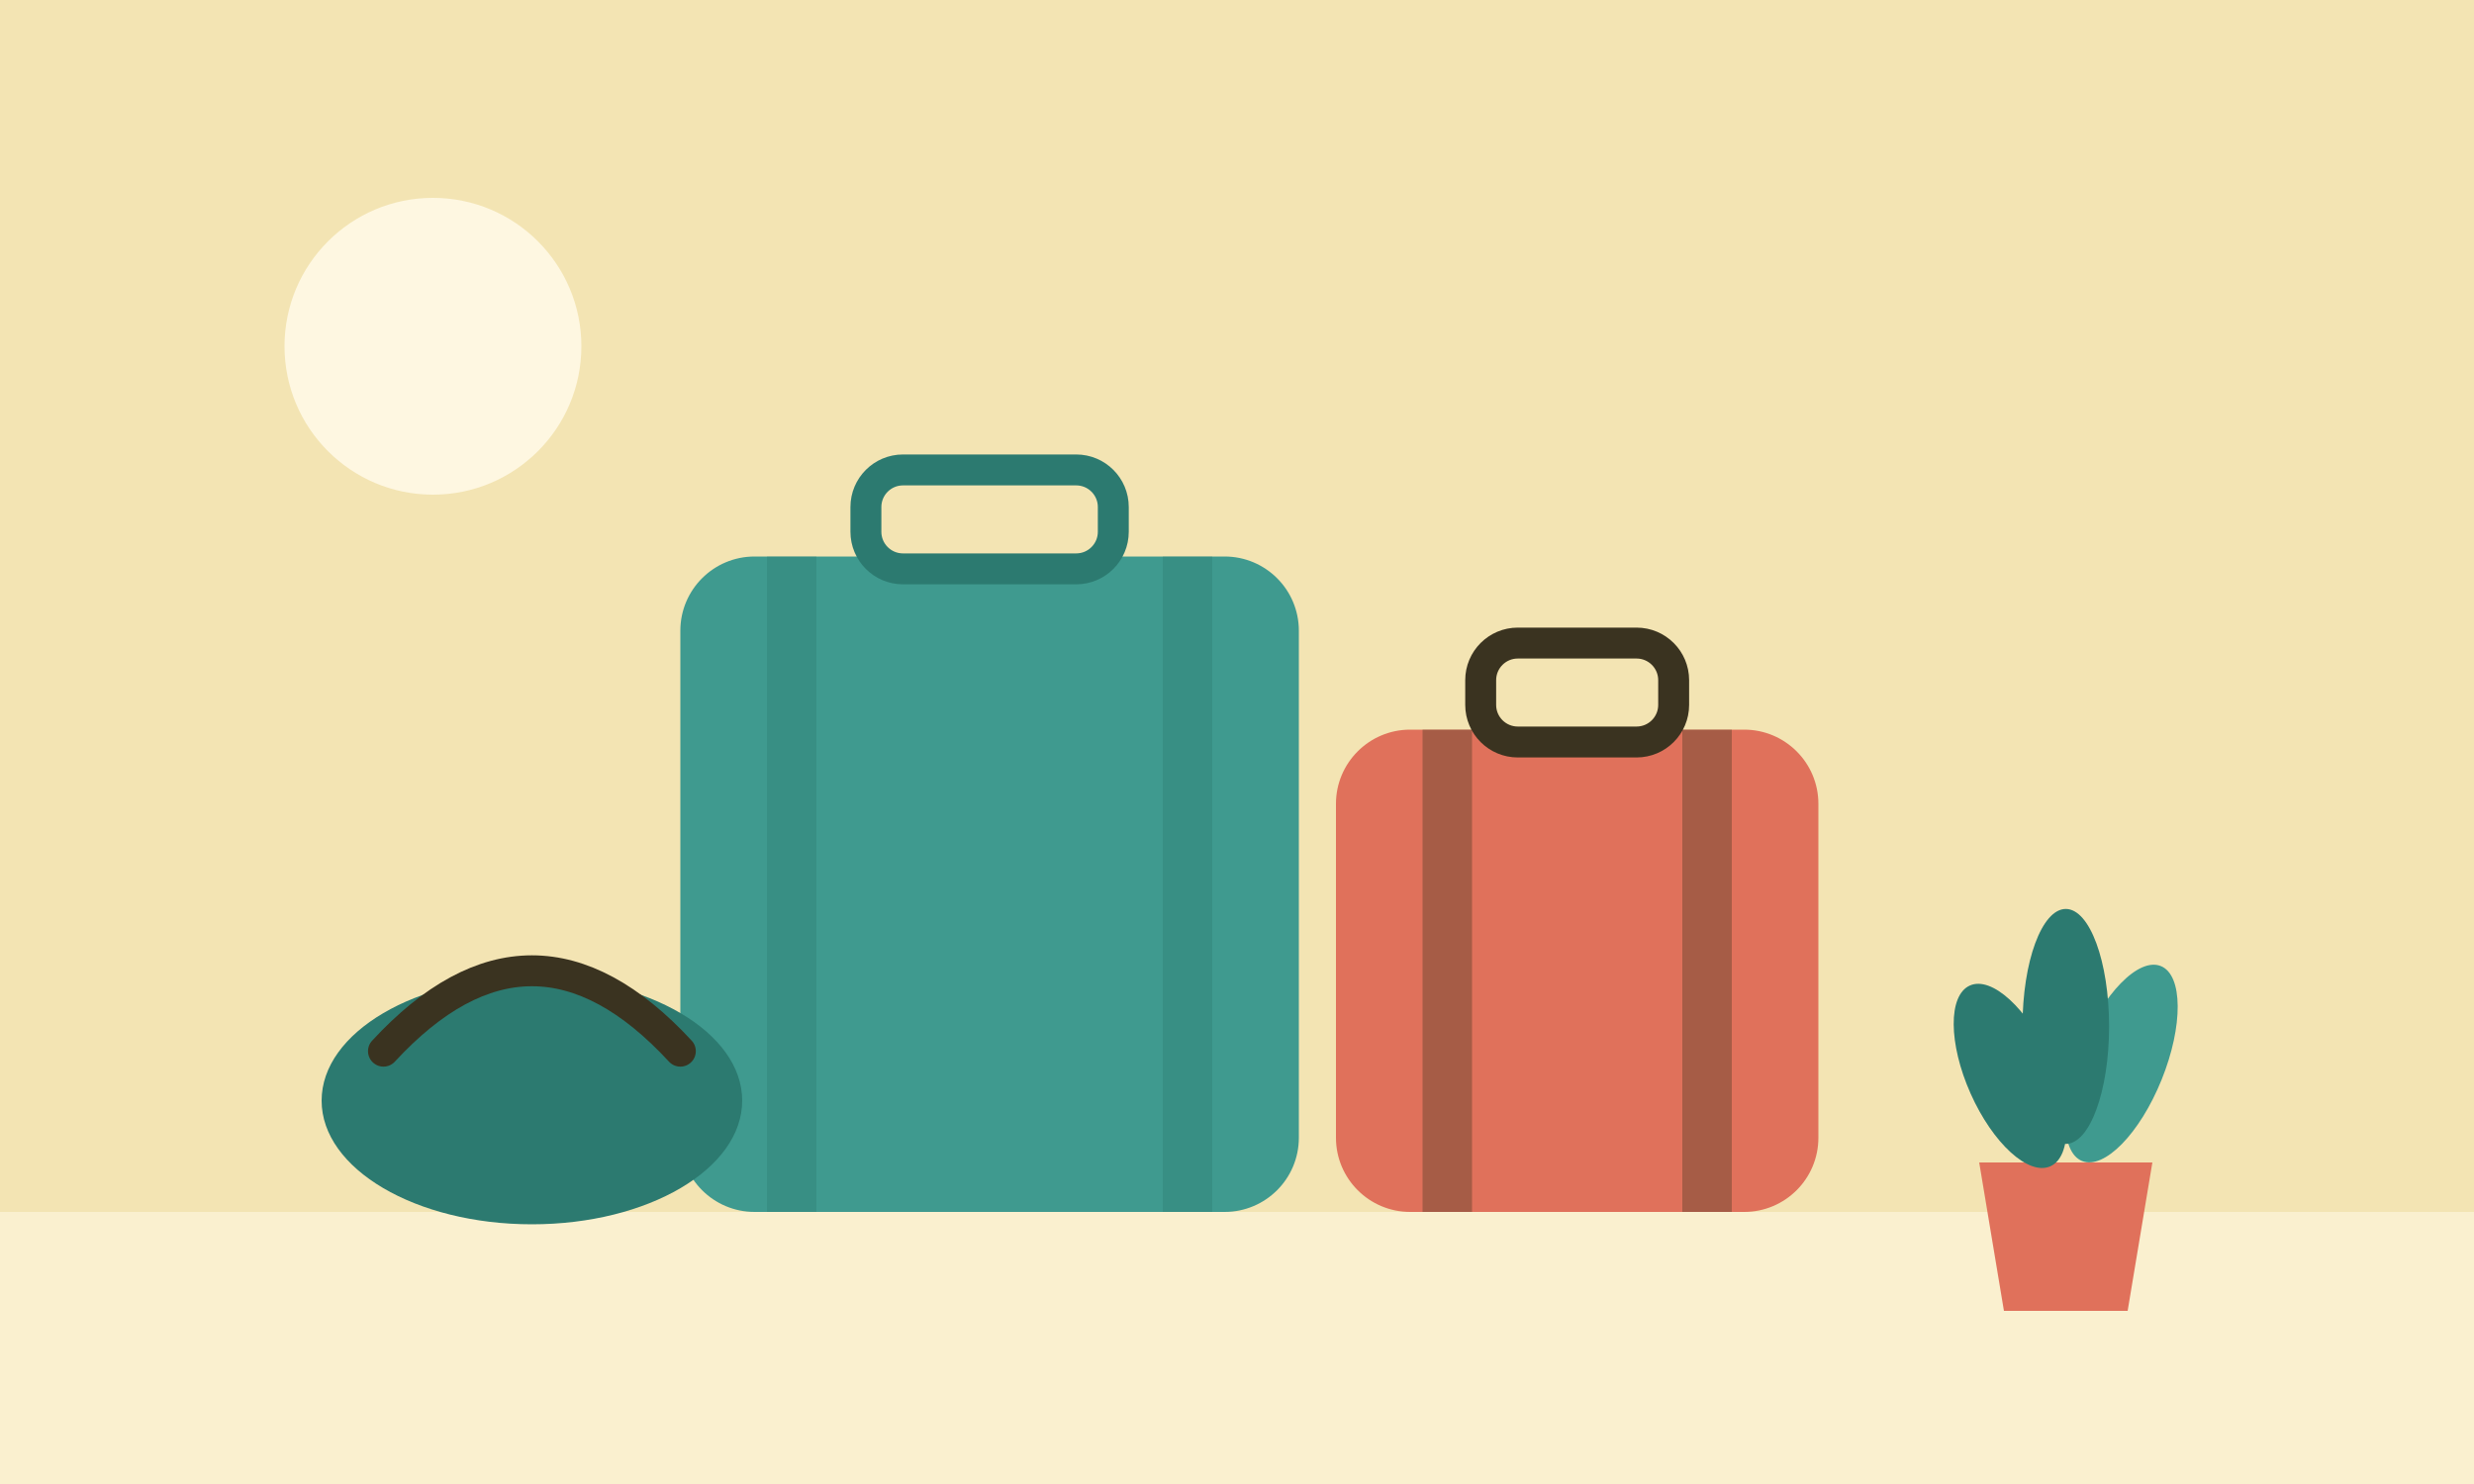
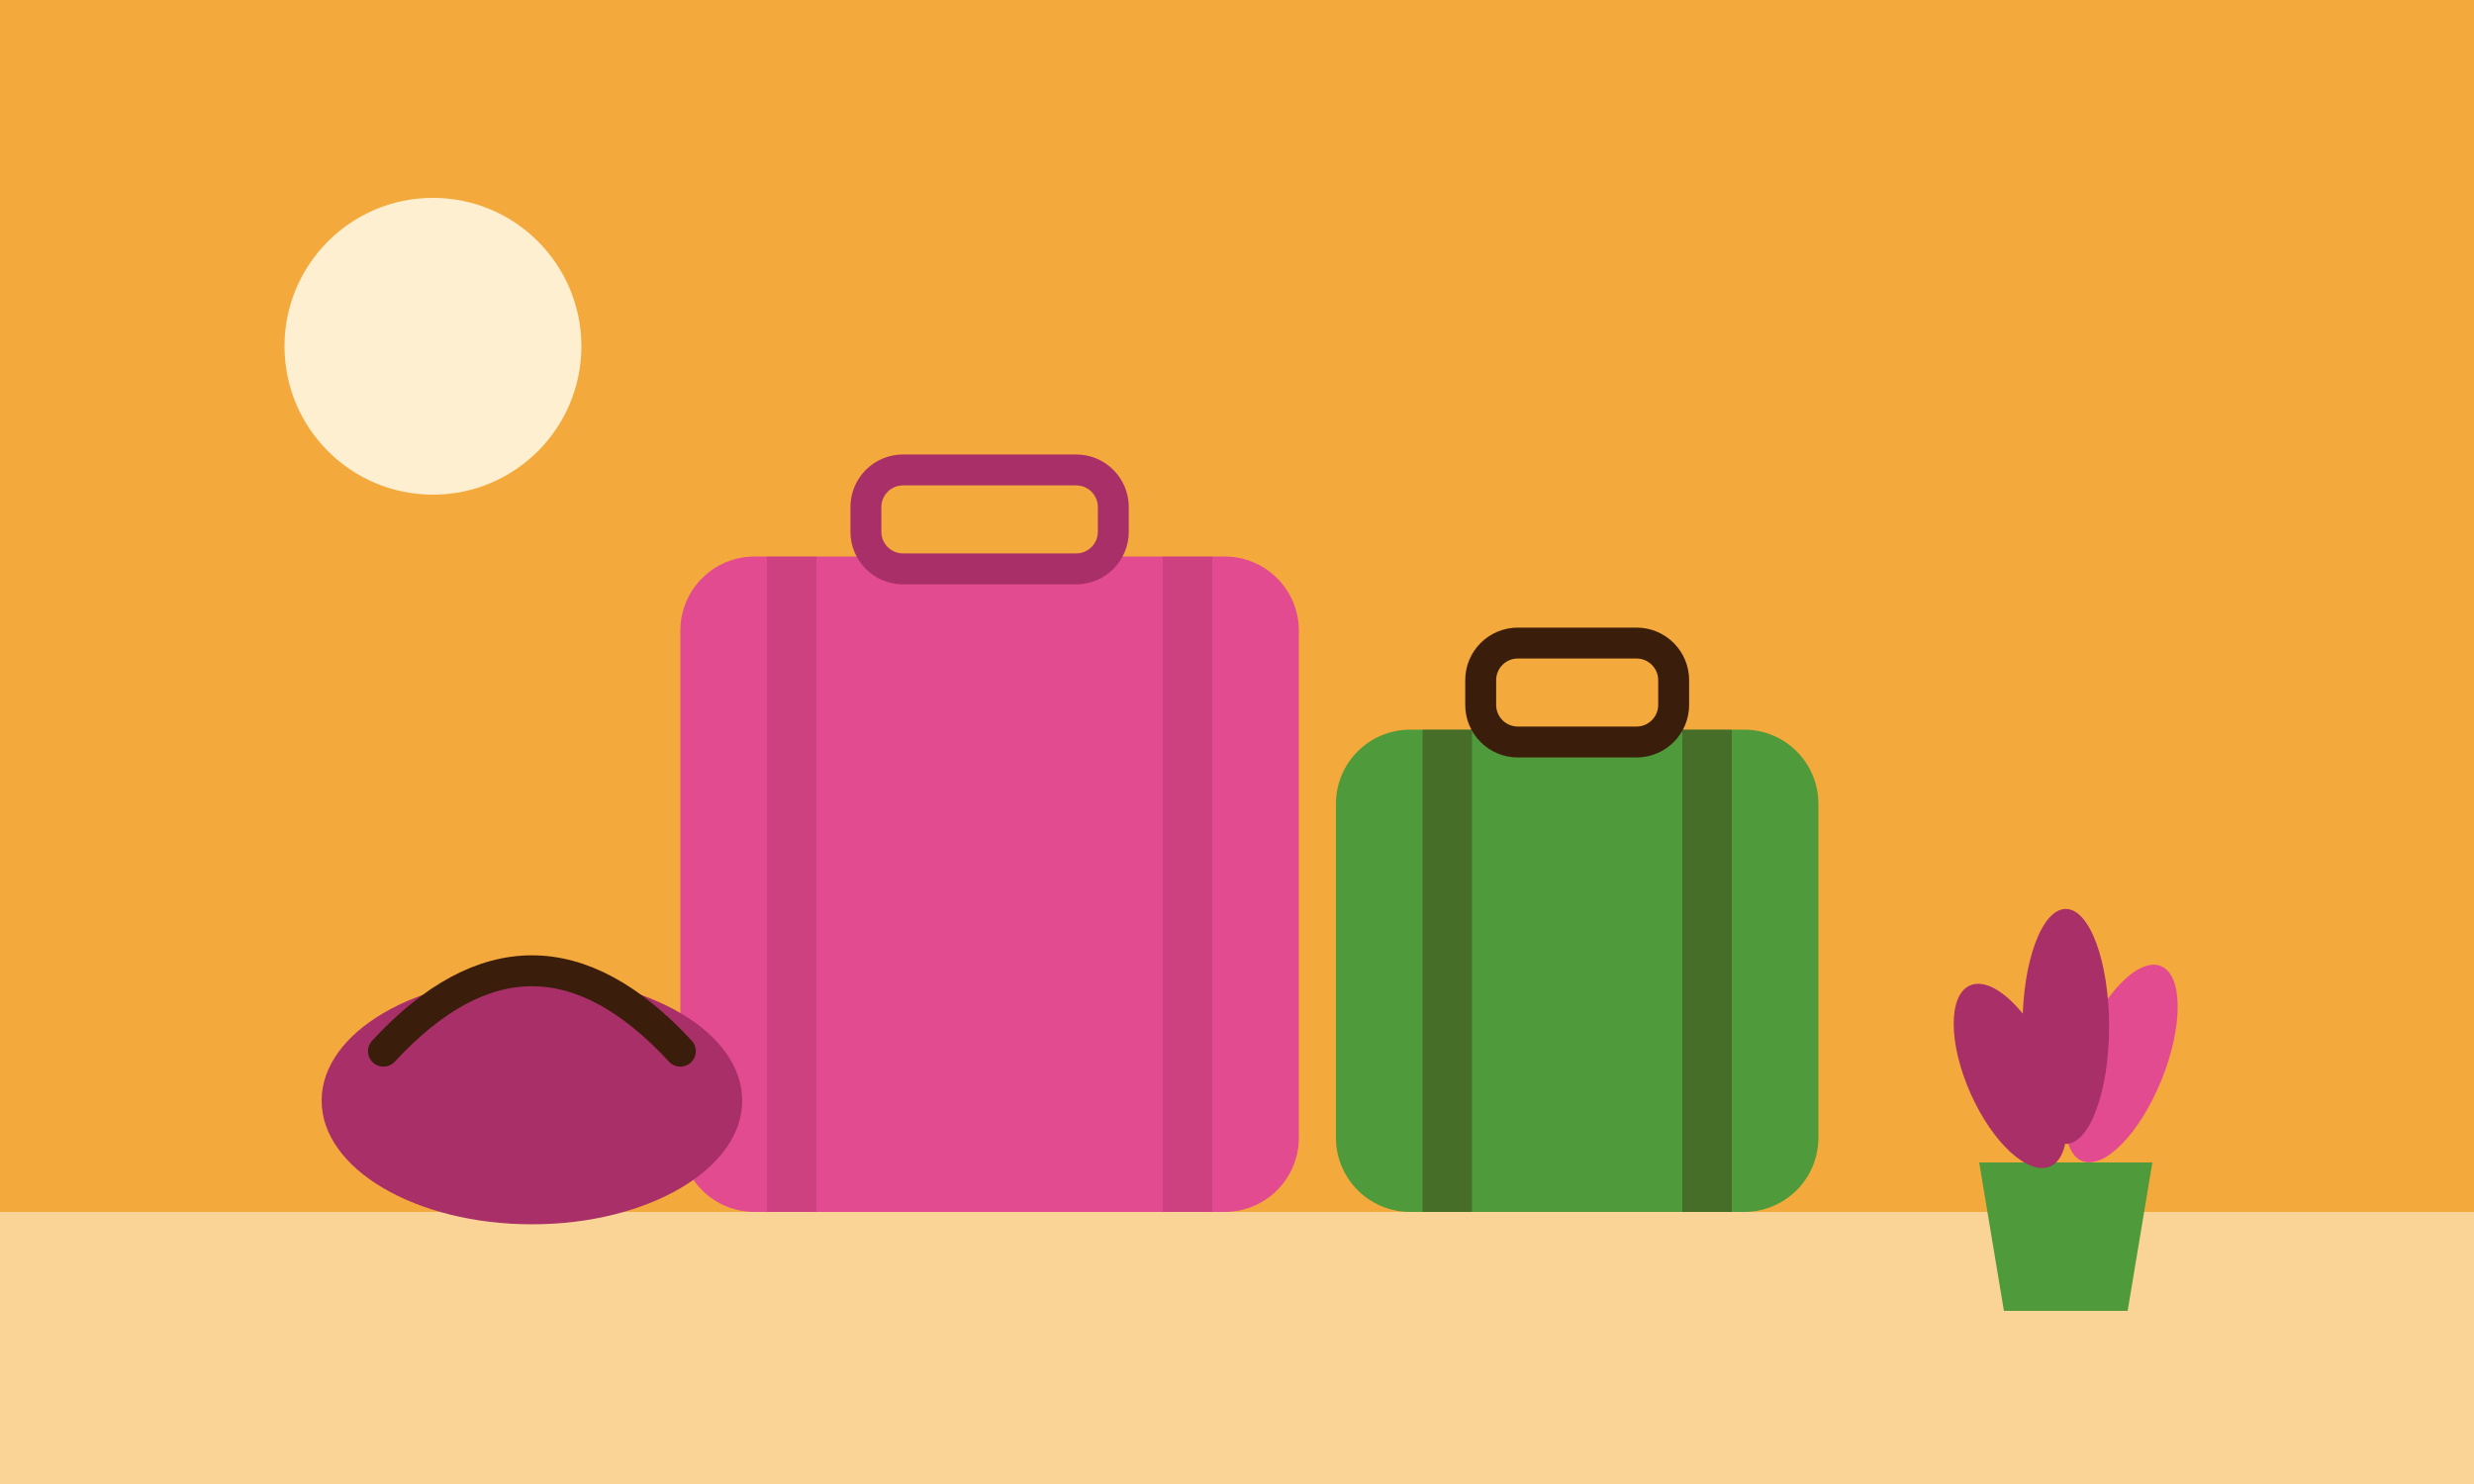
<svg xmlns="http://www.w3.org/2000/svg" viewBox="0 0 400 240" preserveAspectRatio="xMidYMid slice">
-   <rect width="400" height="240" fill="#f3e4b3" />
-   <circle cx="70" cy="56" r="24" fill="#fff9e6" opacity=".9" />
-   <rect x="0" y="196" width="400" height="44" fill="#fff9e6" opacity=".55" />
-   <rect x="110" y="90" width="100" height="106" rx="12" fill="#3f9a8f" />
-   <rect x="140.0" y="76" width="40.0" height="16" rx="6" fill="none" stroke="#2c7a70" stroke-width="5" />
-   <rect x="124" y="90" width="8" height="106" fill="#2c7a70" opacity=".35" />
-   <rect x="188" y="90" width="8" height="106" fill="#2c7a70" opacity=".35" />
-   <rect x="216" y="118" width="78" height="78" rx="12" fill="#e0715b" />
-   <rect x="239.4" y="104" width="31.2" height="16" rx="6" fill="none" stroke="#3a3320" stroke-width="5" />
-   <rect x="230" y="118" width="8" height="78" fill="#3a3320" opacity=".35" />
-   <rect x="272" y="118" width="8" height="78" fill="#3a3320" opacity=".35" />
-   <ellipse cx="86" cy="178" rx="34" ry="20" fill="#2c7a70" />
-   <path d="M62 170 q24 -26 48 0" fill="none" stroke="#3a3320" stroke-width="5" stroke-linecap="round" />
-   <path d="M320 188 h28 l-4 24 h-20z" fill="#e0715b" />
-   <ellipse cx="325" cy="174" rx="7" ry="16" fill="#2c7a70" transform="rotate(-24 325 174)" />
-   <ellipse cx="343" cy="172" rx="7" ry="17" fill="#3f9a8f" transform="rotate(22 343 172)" />
-   <ellipse cx="334" cy="166" rx="7" ry="19" fill="#2c7a70" />
+   <rect width="400" height="240" fill="#f4a93c" />
+   <circle cx="70" cy="56" r="24" fill="#fff6e0" opacity=".9" />
+   <rect x="0" y="196" width="400" height="44" fill="#fff6e0" opacity=".55" />
+   <rect x="110" y="90" width="100" height="106" rx="12" fill="#e24b8f" />
+   <rect x="140.0" y="76" width="40.0" height="16" rx="6" fill="none" stroke="#a82f68" stroke-width="5" />
+   <rect x="124" y="90" width="8" height="106" fill="#a82f68" opacity=".35" />
+   <rect x="188" y="90" width="8" height="106" fill="#a82f68" opacity=".35" />
+   <rect x="216" y="118" width="78" height="78" rx="12" fill="#4f9a3a" />
+   <rect x="239.4" y="104" width="31.2" height="16" rx="6" fill="none" stroke="#3a1d0a" stroke-width="5" />
+   <rect x="230" y="118" width="8" height="78" fill="#3a1d0a" opacity=".35" />
+   <rect x="272" y="118" width="8" height="78" fill="#3a1d0a" opacity=".35" />
+   <ellipse cx="86" cy="178" rx="34" ry="20" fill="#a82f68" />
+   <path d="M62 170 q24 -26 48 0" fill="none" stroke="#3a1d0a" stroke-width="5" stroke-linecap="round" />
+   <path d="M320 188 h28 l-4 24 h-20z" fill="#4f9a3a" />
+   <ellipse cx="325" cy="174" rx="7" ry="16" fill="#a82f68" transform="rotate(-24 325 174)" />
+   <ellipse cx="343" cy="172" rx="7" ry="17" fill="#e24b8f" transform="rotate(22 343 172)" />
+   <ellipse cx="334" cy="166" rx="7" ry="19" fill="#a82f68" />
</svg>
